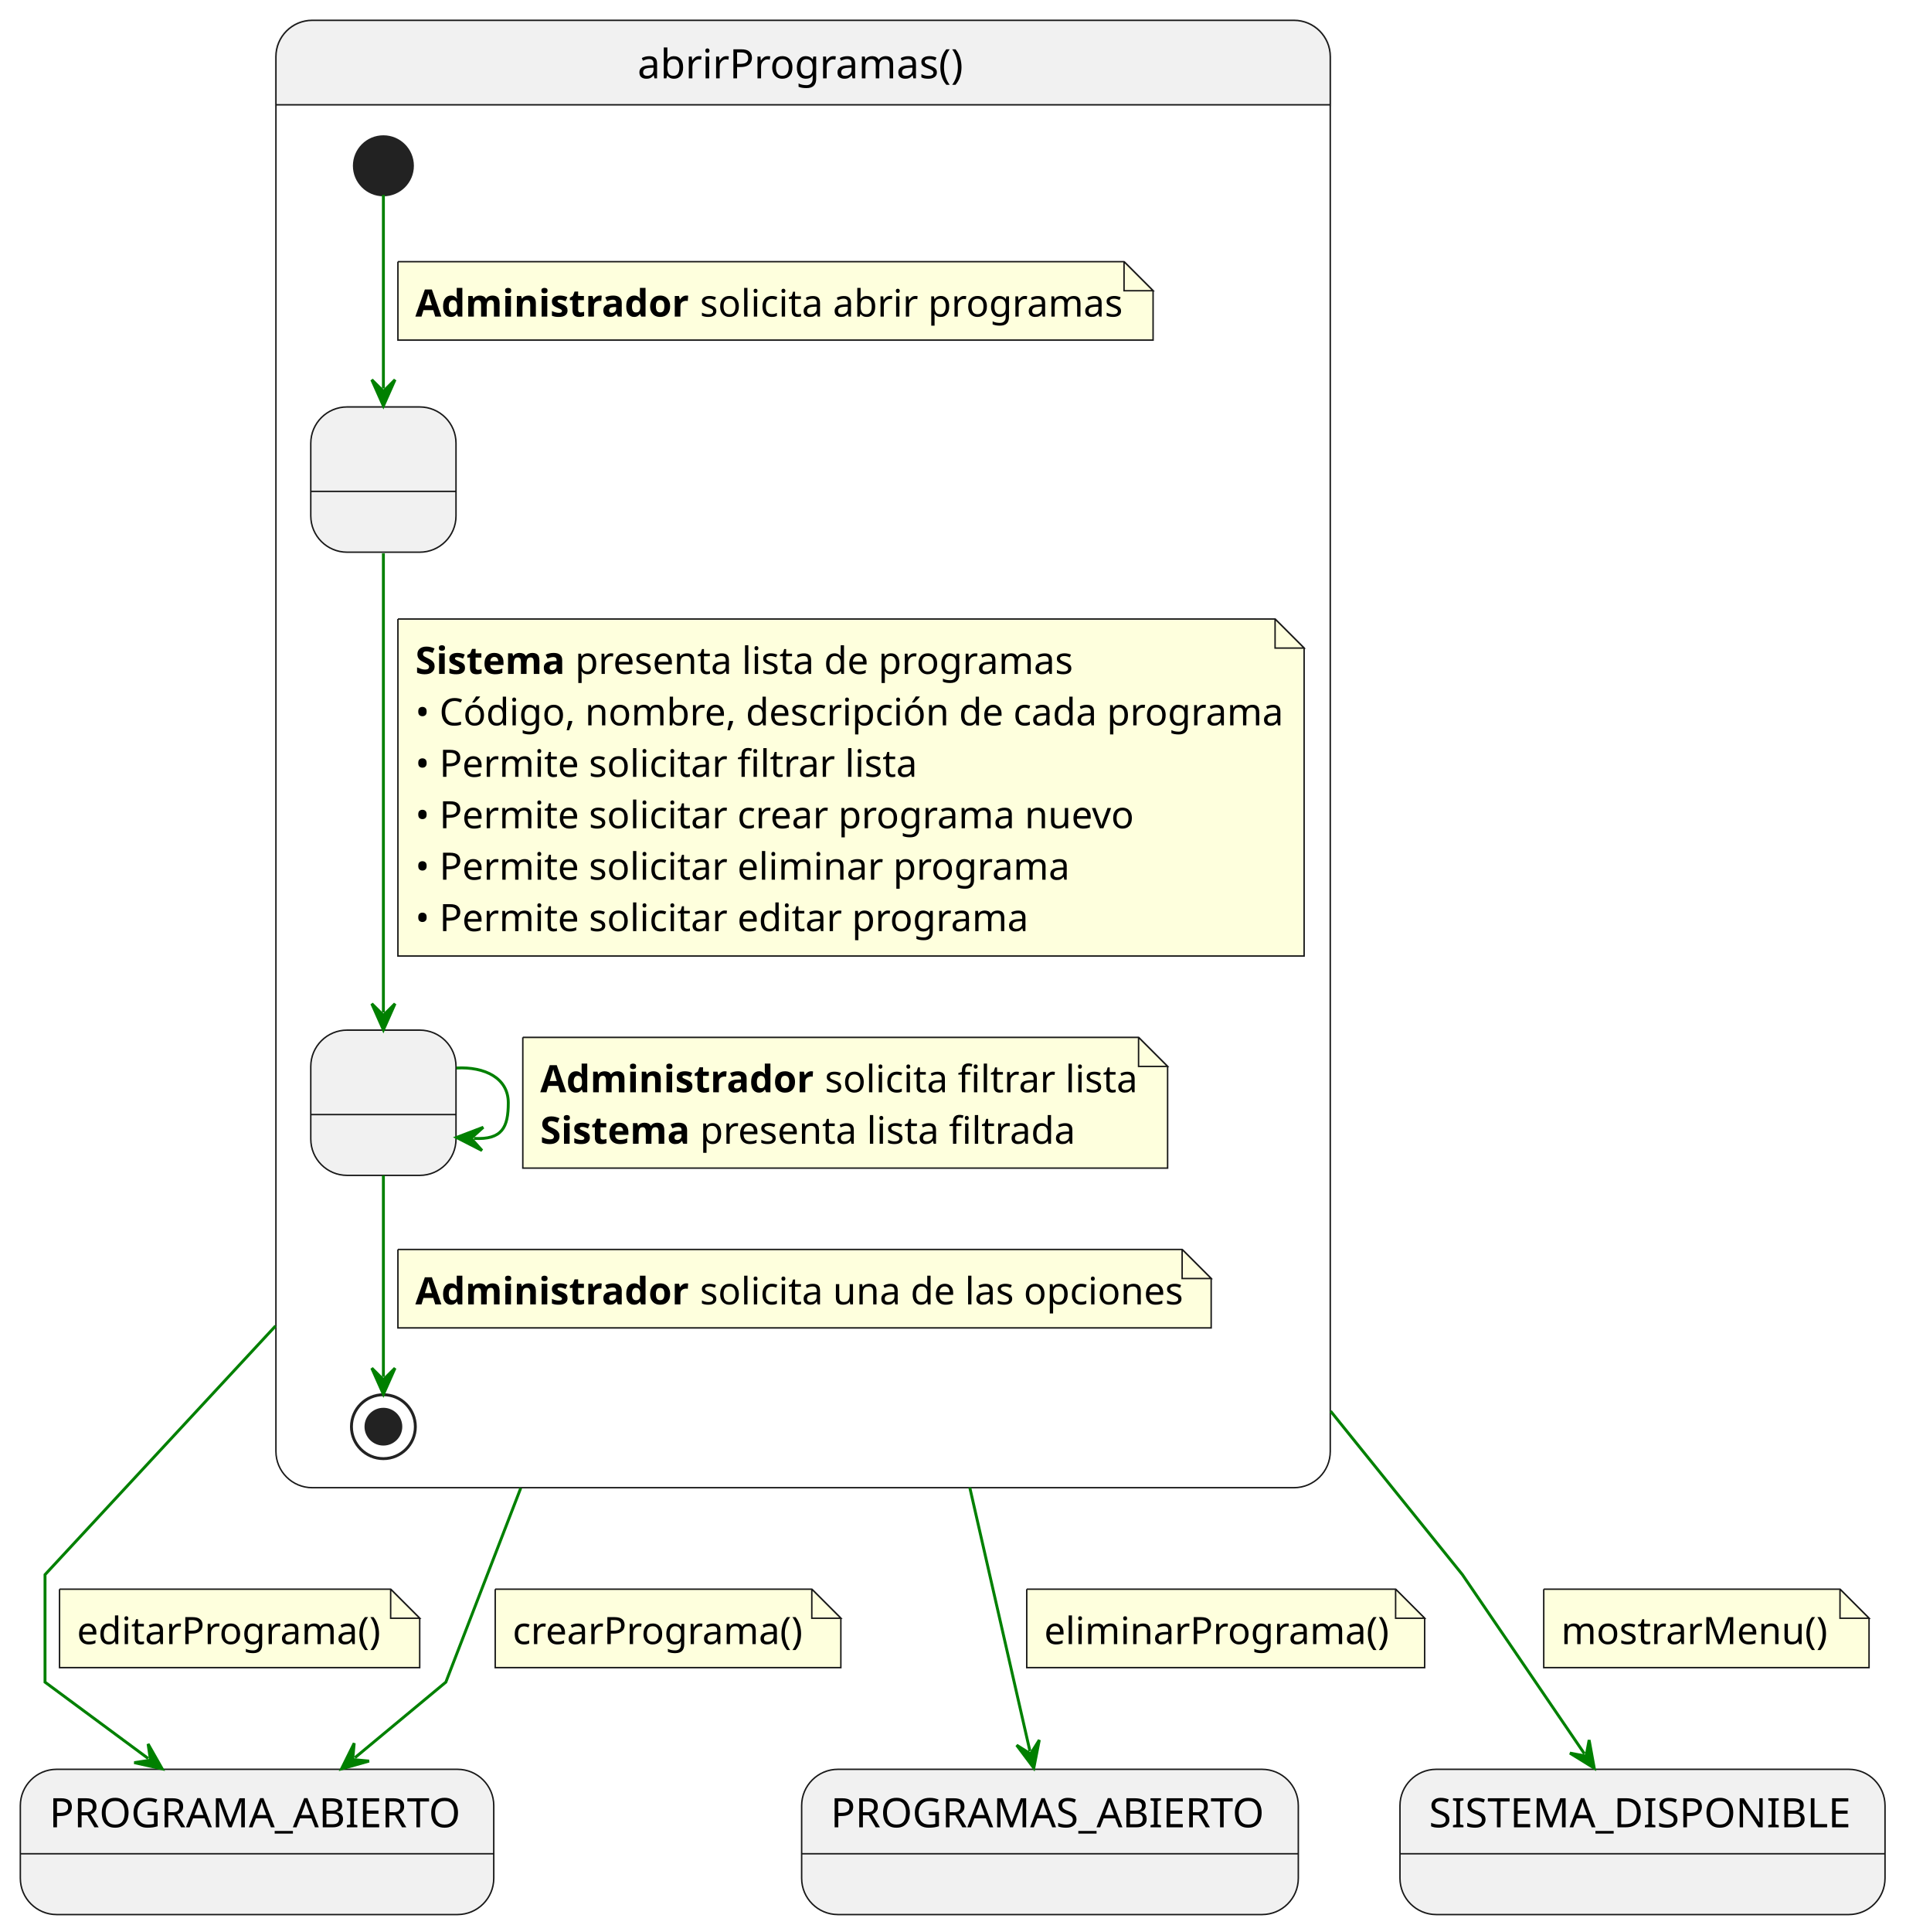
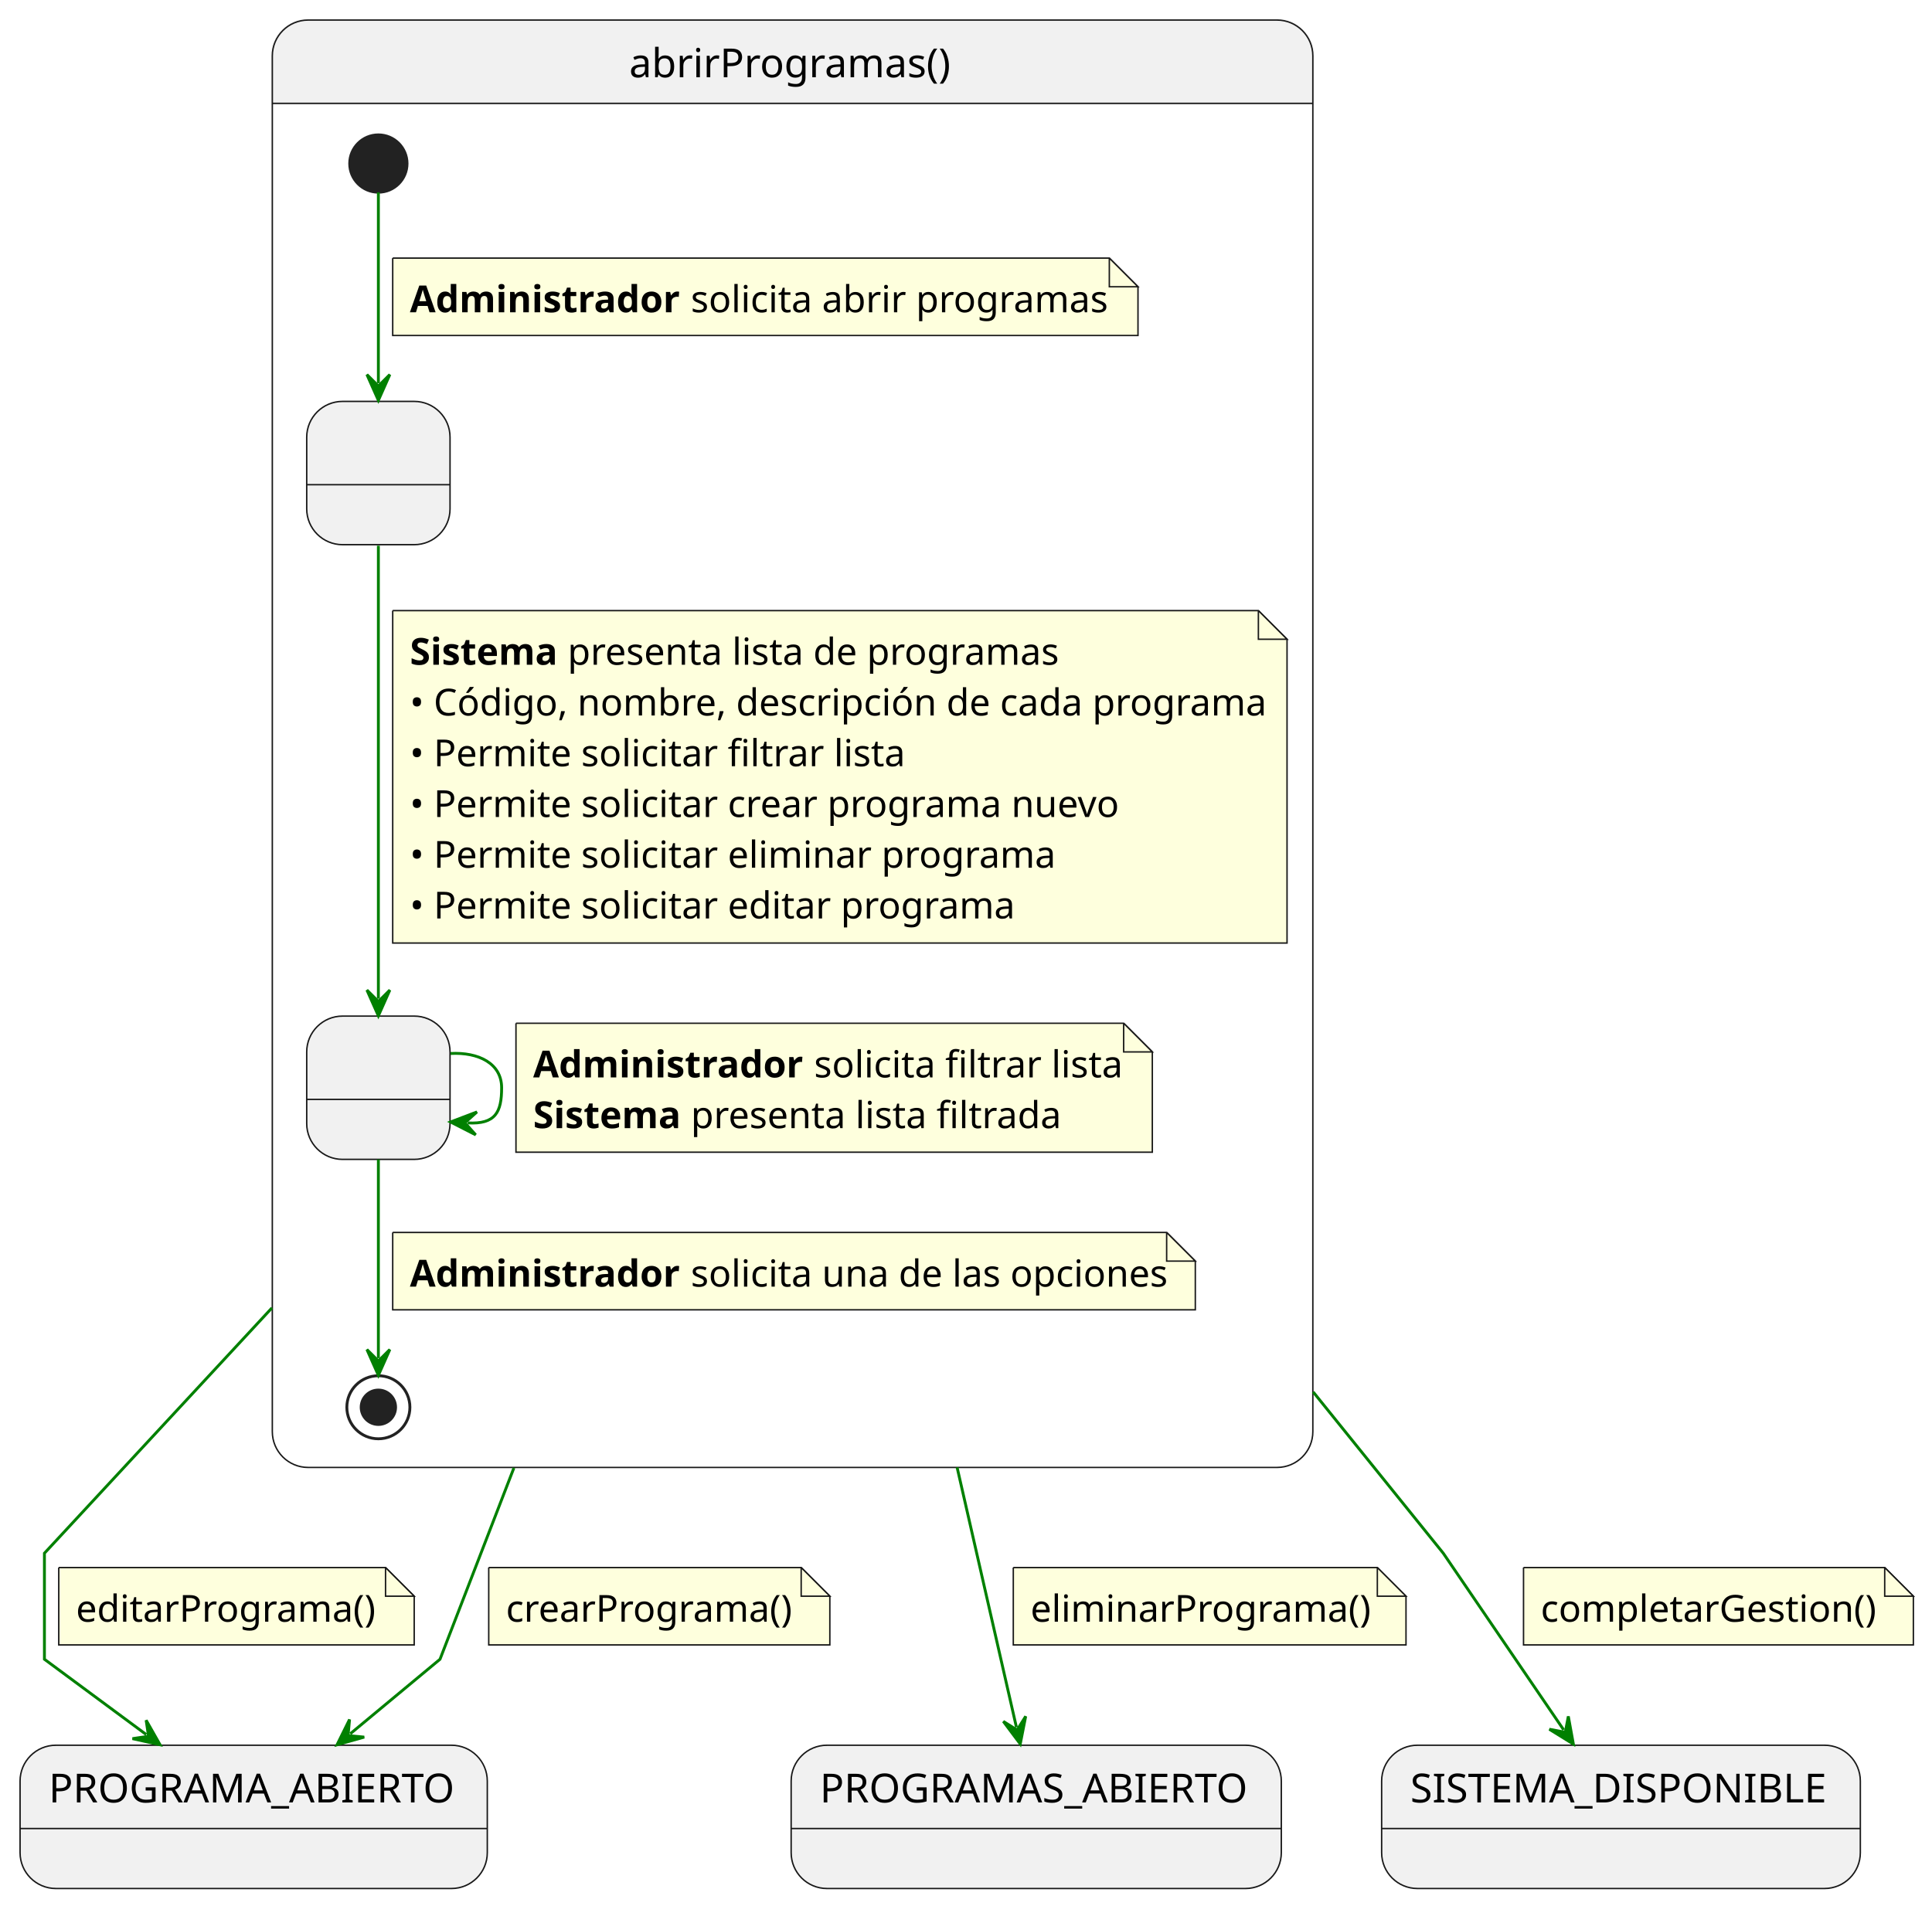
- <svg xmlns="http://www.w3.org/2000/svg" contentStyleType="text/css" height="665px" preserveAspectRatio="none" style="width:656px;height:665px;background:#FFFFFF;" version="1.1" viewBox="0 0 656 665" width="656px" zoomAndPan="magnify">
+ <svg xmlns="http://www.w3.org/2000/svg" contentStyleType="text/css" height="665px" preserveAspectRatio="none" style="width:674px;height:665px;background:#FFFFFF;" version="1.1" viewBox="0 0 674 665" width="674px" zoomAndPan="magnify">
  <defs />
  <g>
    <path d="M107.5,7 L445.5,7 A12.5,12.5 0 0 1 458,19.5 L458,36.068 L95,36.068 L95,19.5 A12.5,12.5 0 0 1 107.5,7 " fill="#F1F1F1" style="stroke:#F1F1F1;stroke-width:1.0;" />
    <rect fill="none" height="505.068" rx="12.5" ry="12.5" style="stroke:#181818;stroke-width:0.5;" width="363" x="95" y="7" />
    <line style="stroke:#181818;stroke-width:0.5;" x1="95" x2="458" y1="36.068" y2="36.068" />
    <text fill="#000000" font-family="sans-serif" font-size="14" lengthAdjust="spacing" textLength="114" x="219.5" y="26.966">abrirProgramas()</text>
    <g id="abrirProgramas.MostrandoLista">
      <rect fill="#F1F1F1" height="50" rx="12.5" ry="12.5" style="stroke:#181818;stroke-width:0.5;" width="50" x="107" y="140.068" />
      <line style="stroke:#181818;stroke-width:0.5;" x1="107" x2="157" y1="169.136" y2="169.136" />
      <text fill="#000000" font-family="sans-serif" font-size="14" lengthAdjust="spacing" textLength="4" x="130" y="160.034"> </text>
    </g>
    <g id="abrirProgramas.FiltrandoLista">
      <rect fill="#F1F1F1" height="50" rx="12.5" ry="12.5" style="stroke:#181818;stroke-width:0.5;" width="50" x="107" y="354.568" />
      <line style="stroke:#181818;stroke-width:0.5;" x1="107" x2="157" y1="383.636" y2="383.636" />
      <text fill="#000000" font-family="sans-serif" font-size="14" lengthAdjust="spacing" textLength="4" x="130" y="374.534"> </text>
    </g>
    <ellipse cx="132" cy="57.068" fill="#222222" rx="10" ry="10" style="stroke:#222222;stroke-width:1.0;" />
    <ellipse cx="132" cy="491.068" fill="none" rx="11" ry="11" style="stroke:#222222;stroke-width:1.0;" />
    <ellipse cx="132" cy="491.068" fill="#222222" rx="6" ry="6" style="stroke:#222222;stroke-width:1.0;" />
    <g id="link_*start*abrirProgramas_MostrandoLista">
      <path d="M132,67.108 C132,83.028 132,110.578 132,133.708 " fill="none" id="*start*abrirProgramas-to-MostrandoLista" style="stroke:#008000;stroke-width:1.0;" />
      <polygon fill="#008000" points="132,139.708,136,130.708,132,134.708,128,130.708,132,139.708" style="stroke:#008000;stroke-width:1.0;" />
      <path d="M137,90.068 L137,117.068 L397,117.068 L397,100.068 L387,90.068 L137,90.068 " fill="#FEFFDD" style="stroke:#181818;stroke-width:0.5;" />
      <path d="M387,90.068 L387,100.068 L397,100.068 L387,90.068 " fill="#FEFFDD" style="stroke:#181818;stroke-width:0.5;" />
      <text fill="#000000" font-family="sans-serif" font-size="13" font-weight="bold" lengthAdjust="spacing" textLength="95" x="143" y="108.965">Administrador</text>
      <text fill="#000000" font-family="sans-serif" font-size="13" lengthAdjust="spacing" textLength="141" x="241" y="108.965">solicita abrir programas</text>
    </g>
    <g id="link_MostrandoLista_FiltrandoLista">
      <path d="M132,190.448 C132,231.438 132,307.678 132,348.478 " fill="none" id="MostrandoLista-to-FiltrandoLista" style="stroke:#008000;stroke-width:1.0;" />
      <polygon fill="#008000" points="132,354.478,136,345.478,132,349.478,128,345.478,132,354.478" style="stroke:#008000;stroke-width:1.0;" />
      <path d="M137,213.068 L137,329.068 L449,329.068 L449,223.068 L439,213.068 L137,213.068 " fill="#FEFFDD" style="stroke:#181818;stroke-width:0.5;" />
      <path d="M439,213.068 L439,223.068 L449,223.068 L439,213.068 " fill="#FEFFDD" style="stroke:#181818;stroke-width:0.5;" />
      <text fill="#000000" font-family="sans-serif" font-size="13" font-weight="bold" lengthAdjust="spacing" textLength="52" x="143" y="231.965">Sistema</text>
      <text fill="#000000" font-family="sans-serif" font-size="13" lengthAdjust="spacing" textLength="167" x="198" y="231.965">presenta lista de programas</text>
      <text fill="#000000" font-family="sans-serif" font-size="13" lengthAdjust="spacing" textLength="291" x="143" y="249.671">• Código, nombre, descripción de cada programa</text>
      <text fill="#000000" font-family="sans-serif" font-size="13" lengthAdjust="spacing" textLength="166" x="143" y="267.377">• Permite solicitar filtrar lista</text>
      <text fill="#000000" font-family="sans-serif" font-size="13" lengthAdjust="spacing" textLength="241" x="143" y="285.083">• Permite solicitar crear programa nuevo</text>
      <text fill="#000000" font-family="sans-serif" font-size="13" lengthAdjust="spacing" textLength="218" x="143" y="302.789">• Permite solicitar eliminar programa</text>
      <text fill="#000000" font-family="sans-serif" font-size="13" lengthAdjust="spacing" textLength="205" x="143" y="320.495">• Permite solicitar editar programa</text>
    </g>
    <g id="link_FiltrandoLista_FiltrandoLista">
      <path d="M157.18,367.618 C166.91,367.088 175,371.068 175,379.568 C175,388.068 172.901,392.374 163.171,391.844 " fill="none" id="FiltrandoLista-to-FiltrandoLista" style="stroke:#008000;stroke-width:1.0;" />
      <polygon fill="#008000" points="157.18,391.518,165.949,396.002,162.173,391.79,166.384,388.013,157.18,391.518" style="stroke:#008000;stroke-width:1.0;" />
      <path d="M180,357.068 L180,402.068 L402,402.068 L402,367.068 L392,357.068 L180,357.068 " fill="#FEFFDD" style="stroke:#181818;stroke-width:0.5;" />
      <path d="M392,357.068 L392,367.068 L402,367.068 L392,357.068 " fill="#FEFFDD" style="stroke:#181818;stroke-width:0.5;" />
      <text fill="#000000" font-family="sans-serif" font-size="13" font-weight="bold" lengthAdjust="spacing" textLength="95" x="186" y="375.965">Administrador</text>
      <text fill="#000000" font-family="sans-serif" font-size="13" lengthAdjust="spacing" textLength="103" x="284" y="375.965">solicita filtrar lista</text>
      <text fill="#000000" font-family="sans-serif" font-size="13" font-weight="bold" lengthAdjust="spacing" textLength="52" x="186" y="393.671">Sistema</text>
      <text fill="#000000" font-family="sans-serif" font-size="13" lengthAdjust="spacing" textLength="125" x="241" y="393.671">presenta lista filtrada</text>
    </g>
    <g id="link_FiltrandoLista_*end*abrirProgramas">
      <path d="M132,404.598 C132,428.148 132,456.898 132,473.918 " fill="none" id="FiltrandoLista-to-*end*abrirProgramas" style="stroke:#008000;stroke-width:1.0;" />
      <polygon fill="#008000" points="132,479.918,136,470.918,132,474.918,128,470.918,132,479.918" style="stroke:#008000;stroke-width:1.0;" />
      <path d="M137,430.068 L137,457.068 L417,457.068 L417,440.068 L407,430.068 L137,430.068 " fill="#FEFFDD" style="stroke:#181818;stroke-width:0.5;" />
      <path d="M407,430.068 L407,440.068 L417,440.068 L407,430.068 " fill="#FEFFDD" style="stroke:#181818;stroke-width:0.5;" />
      <text fill="#000000" font-family="sans-serif" font-size="13" font-weight="bold" lengthAdjust="spacing" textLength="95" x="143" y="448.965">Administrador</text>
      <text fill="#000000" font-family="sans-serif" font-size="13" lengthAdjust="spacing" textLength="161" x="241" y="448.965">solicita una de las opciones</text>
    </g>
    <g id="PROGRAMA_ABIERTO">
      <rect fill="#F1F1F1" height="50" rx="12.5" ry="12.5" style="stroke:#181818;stroke-width:0.5;" width="163" x="7" y="609" />
      <line style="stroke:#181818;stroke-width:0.5;" x1="7" x2="170" y1="638.068" y2="638.068" />
      <text fill="#000000" font-family="sans-serif" font-size="14" lengthAdjust="spacing" textLength="143" x="17" y="628.966">PROGRAMA_ABIERTO</text>
    </g>
    <g id="PROGRAMAS_ABIERTO">
      <rect fill="#F1F1F1" height="50" rx="12.5" ry="12.5" style="stroke:#181818;stroke-width:0.5;" width="171" x="276" y="609" />
      <line style="stroke:#181818;stroke-width:0.5;" x1="276" x2="447" y1="638.068" y2="638.068" />
      <text fill="#000000" font-family="sans-serif" font-size="14" lengthAdjust="spacing" textLength="151" x="286" y="628.966">PROGRAMAS_ABIERTO</text>
    </g>
    <g id="SISTEMA_DISPONIBLE">
      <rect fill="#F1F1F1" height="50" rx="12.5" ry="12.5" style="stroke:#181818;stroke-width:0.5;" width="167" x="482" y="609" />
      <line style="stroke:#181818;stroke-width:0.5;" x1="482" x2="649" y1="638.068" y2="638.068" />
      <text fill="#000000" font-family="sans-serif" font-size="14" lengthAdjust="spacing" textLength="147" x="492" y="628.966">SISTEMA_DISPONIBLE</text>
    </g>
    <g id="link_abrirProgramas_PROGRAMA_ABIERTO">
      <path d="M94.87,456.39 C50.5,504.25 15.5,542 15.5,542 C15.5,542 15.5,579 15.5,579 C15.5,579 31.586,590.902 51.016,605.272 " fill="none" id="abrirProgramas-to-PROGRAMA_ABIERTO" style="stroke:#008000;stroke-width:1.0;" />
      <polygon fill="#008000" points="55.84,608.84,50.983,600.272,51.82,605.867,46.225,606.704,55.84,608.84" style="stroke:#008000;stroke-width:1.0;" />
      <path d="M20.5,547 L20.5,574 L144.5,574 L144.5,557 L134.5,547 L20.5,547 " fill="#FEFFDD" style="stroke:#181818;stroke-width:0.5;" />
      <path d="M134.5,547 L134.5,557 L144.5,557 L134.5,547 " fill="#FEFFDD" style="stroke:#181818;stroke-width:0.5;" />
      <text fill="#000000" font-family="sans-serif" font-size="13" lengthAdjust="spacing" textLength="103" x="26.5" y="565.897">editarPrograma()</text>
    </g>
    <g id="link_abrirProgramas_PROGRAMA_ABIERTO">
      <path d="M179.28,512.23 C164.2,551.3 153.5,579 153.5,579 C153.5,579 139.495,590.636 122.195,605.006 " fill="none" id="abrirProgramas-to-PROGRAMA_ABIERTO-1" style="stroke:#008000;stroke-width:1.0;" />
      <polygon fill="#008000" points="117.58,608.84,127.059,606.166,121.426,605.645,121.947,600.012,117.58,608.84" style="stroke:#008000;stroke-width:1.0;" />
      <path d="M170.5,547 L170.5,574 L289.5,574 L289.5,557 L279.5,547 L170.5,547 " fill="#FEFFDD" style="stroke:#181818;stroke-width:0.5;" />
      <path d="M279.5,547 L279.5,557 L289.5,557 L279.5,547 " fill="#FEFFDD" style="stroke:#181818;stroke-width:0.5;" />
      <text fill="#000000" font-family="sans-serif" font-size="13" lengthAdjust="spacing" textLength="98" x="176.5" y="565.897">crearPrograma()</text>
    </g>
    <g id="link_abrirProgramas_PROGRAMAS_ABIERTO">
      <path d="M333.9,512.06 C342.91,551.52 349.554,580.661 354.594,602.721 " fill="none" id="abrirProgramas-to-PROGRAMAS_ABIERTO" style="stroke:#008000;stroke-width:1.0;" />
      <polygon fill="#008000" points="355.93,608.57,357.825,598.905,354.816,603.696,350.026,600.687,355.93,608.57" style="stroke:#008000;stroke-width:1.0;" />
      <path d="M353.5,547 L353.5,574 L490.5,574 L490.5,557 L480.5,547 L353.5,547 " fill="#FEFFDD" style="stroke:#181818;stroke-width:0.5;" />
      <path d="M480.5,547 L480.5,557 L490.5,557 L480.5,547 " fill="#FEFFDD" style="stroke:#181818;stroke-width:0.5;" />
      <text fill="#000000" font-family="sans-serif" font-size="13" lengthAdjust="spacing" textLength="116" x="359.5" y="565.897">eliminarPrograma()</text>
    </g>
    <g id="link_abrirProgramas_SISTEMA_DISPONIBLE">
      <path d="M458.11,485.71 C484.79,518.8 503.5,542 503.5,542 C503.5,542 527.141,576.702 545.511,603.652 " fill="none" id="abrirProgramas-to-SISTEMA_DISPONIBLE" style="stroke:#008000;stroke-width:1.0;" />
      <polygon fill="#008000" points="548.89,608.61,547.126,598.92,546.074,604.479,540.516,603.426,548.89,608.61" style="stroke:#008000;stroke-width:1.0;" />
-       <path d="M531.5,547 L531.5,574 L643.5,574 L643.5,557 L633.5,547 L531.5,547 " fill="#FEFFDD" style="stroke:#181818;stroke-width:0.5;" />
-       <path d="M633.5,547 L633.5,557 L643.5,557 L633.5,547 " fill="#FEFFDD" style="stroke:#181818;stroke-width:0.5;" />
-       <text fill="#000000" font-family="sans-serif" font-size="13" lengthAdjust="spacing" textLength="91" x="537.5" y="565.897">mostrarMenu()</text>
+       <path d="M531.5,547 L531.5,574 L667.5,574 L667.5,557 L657.5,547 L531.5,547 " fill="#FEFFDD" style="stroke:#181818;stroke-width:0.5;" />
+       <path d="M657.5,547 L657.5,557 L667.5,557 L657.5,547 " fill="#FEFFDD" style="stroke:#181818;stroke-width:0.5;" />
+       <text fill="#000000" font-family="sans-serif" font-size="13" lengthAdjust="spacing" textLength="115" x="537.5" y="565.897">completarGestion()</text>
    </g>
  </g>
</svg>
